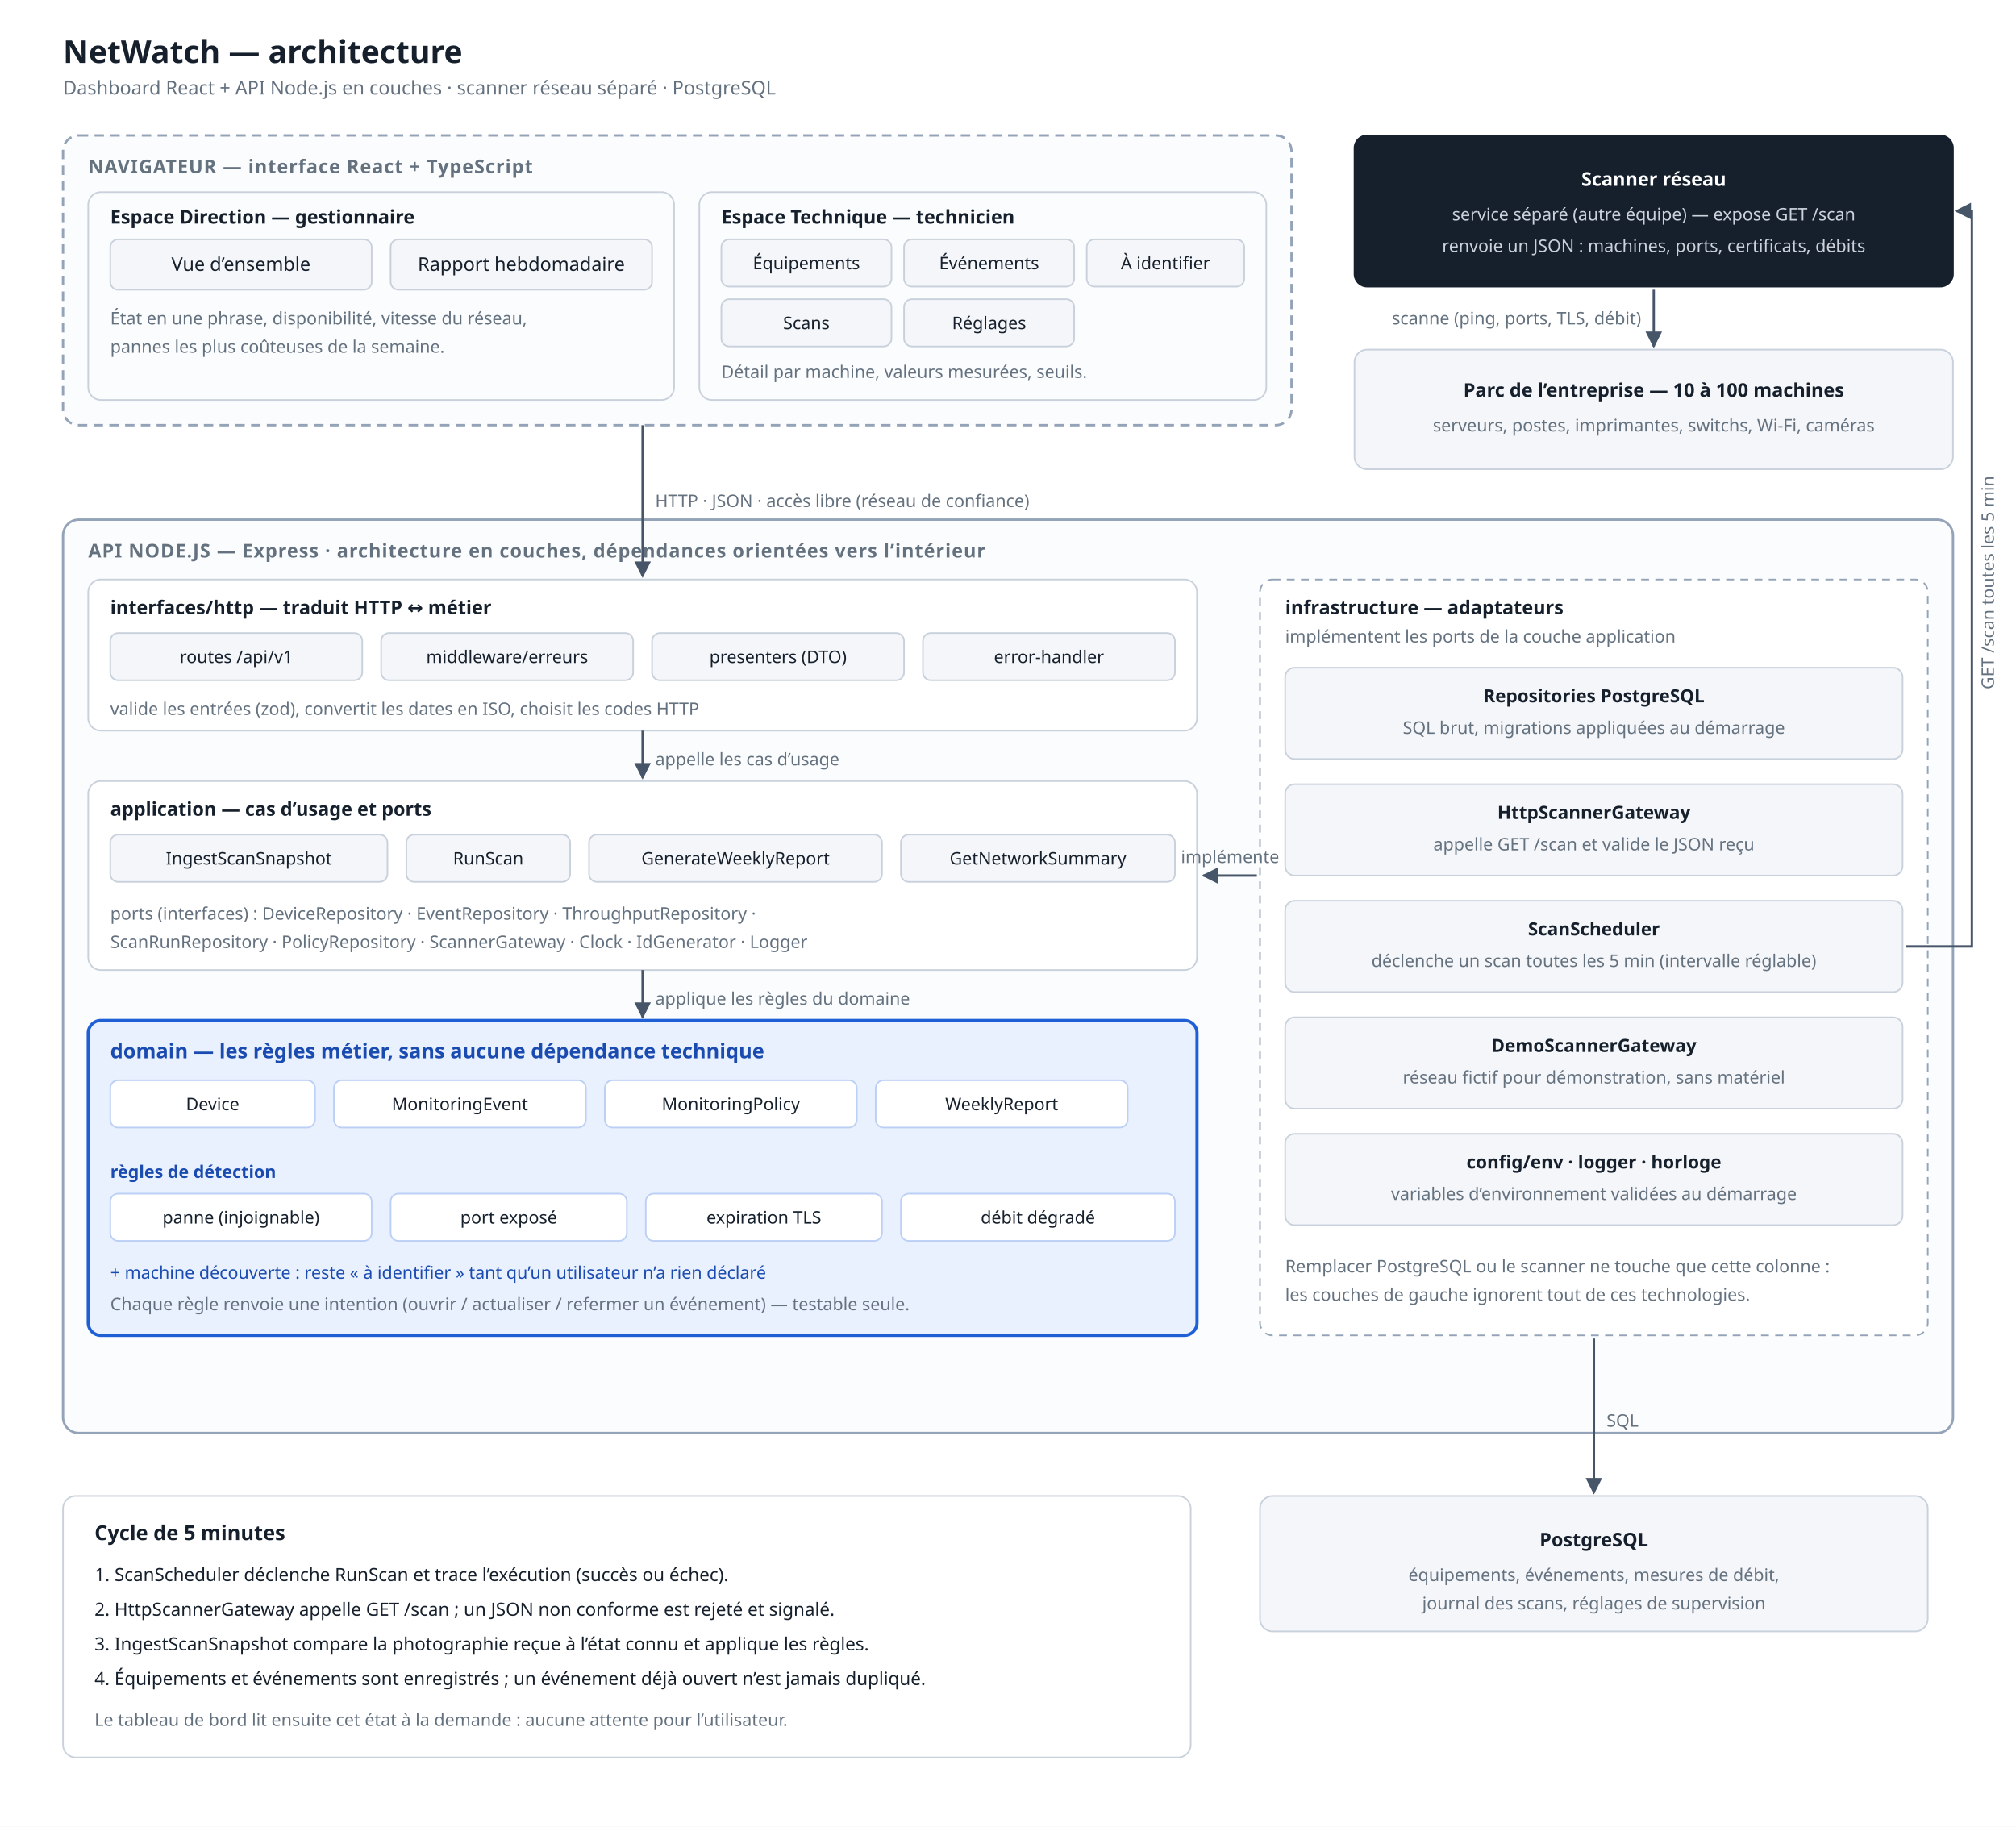
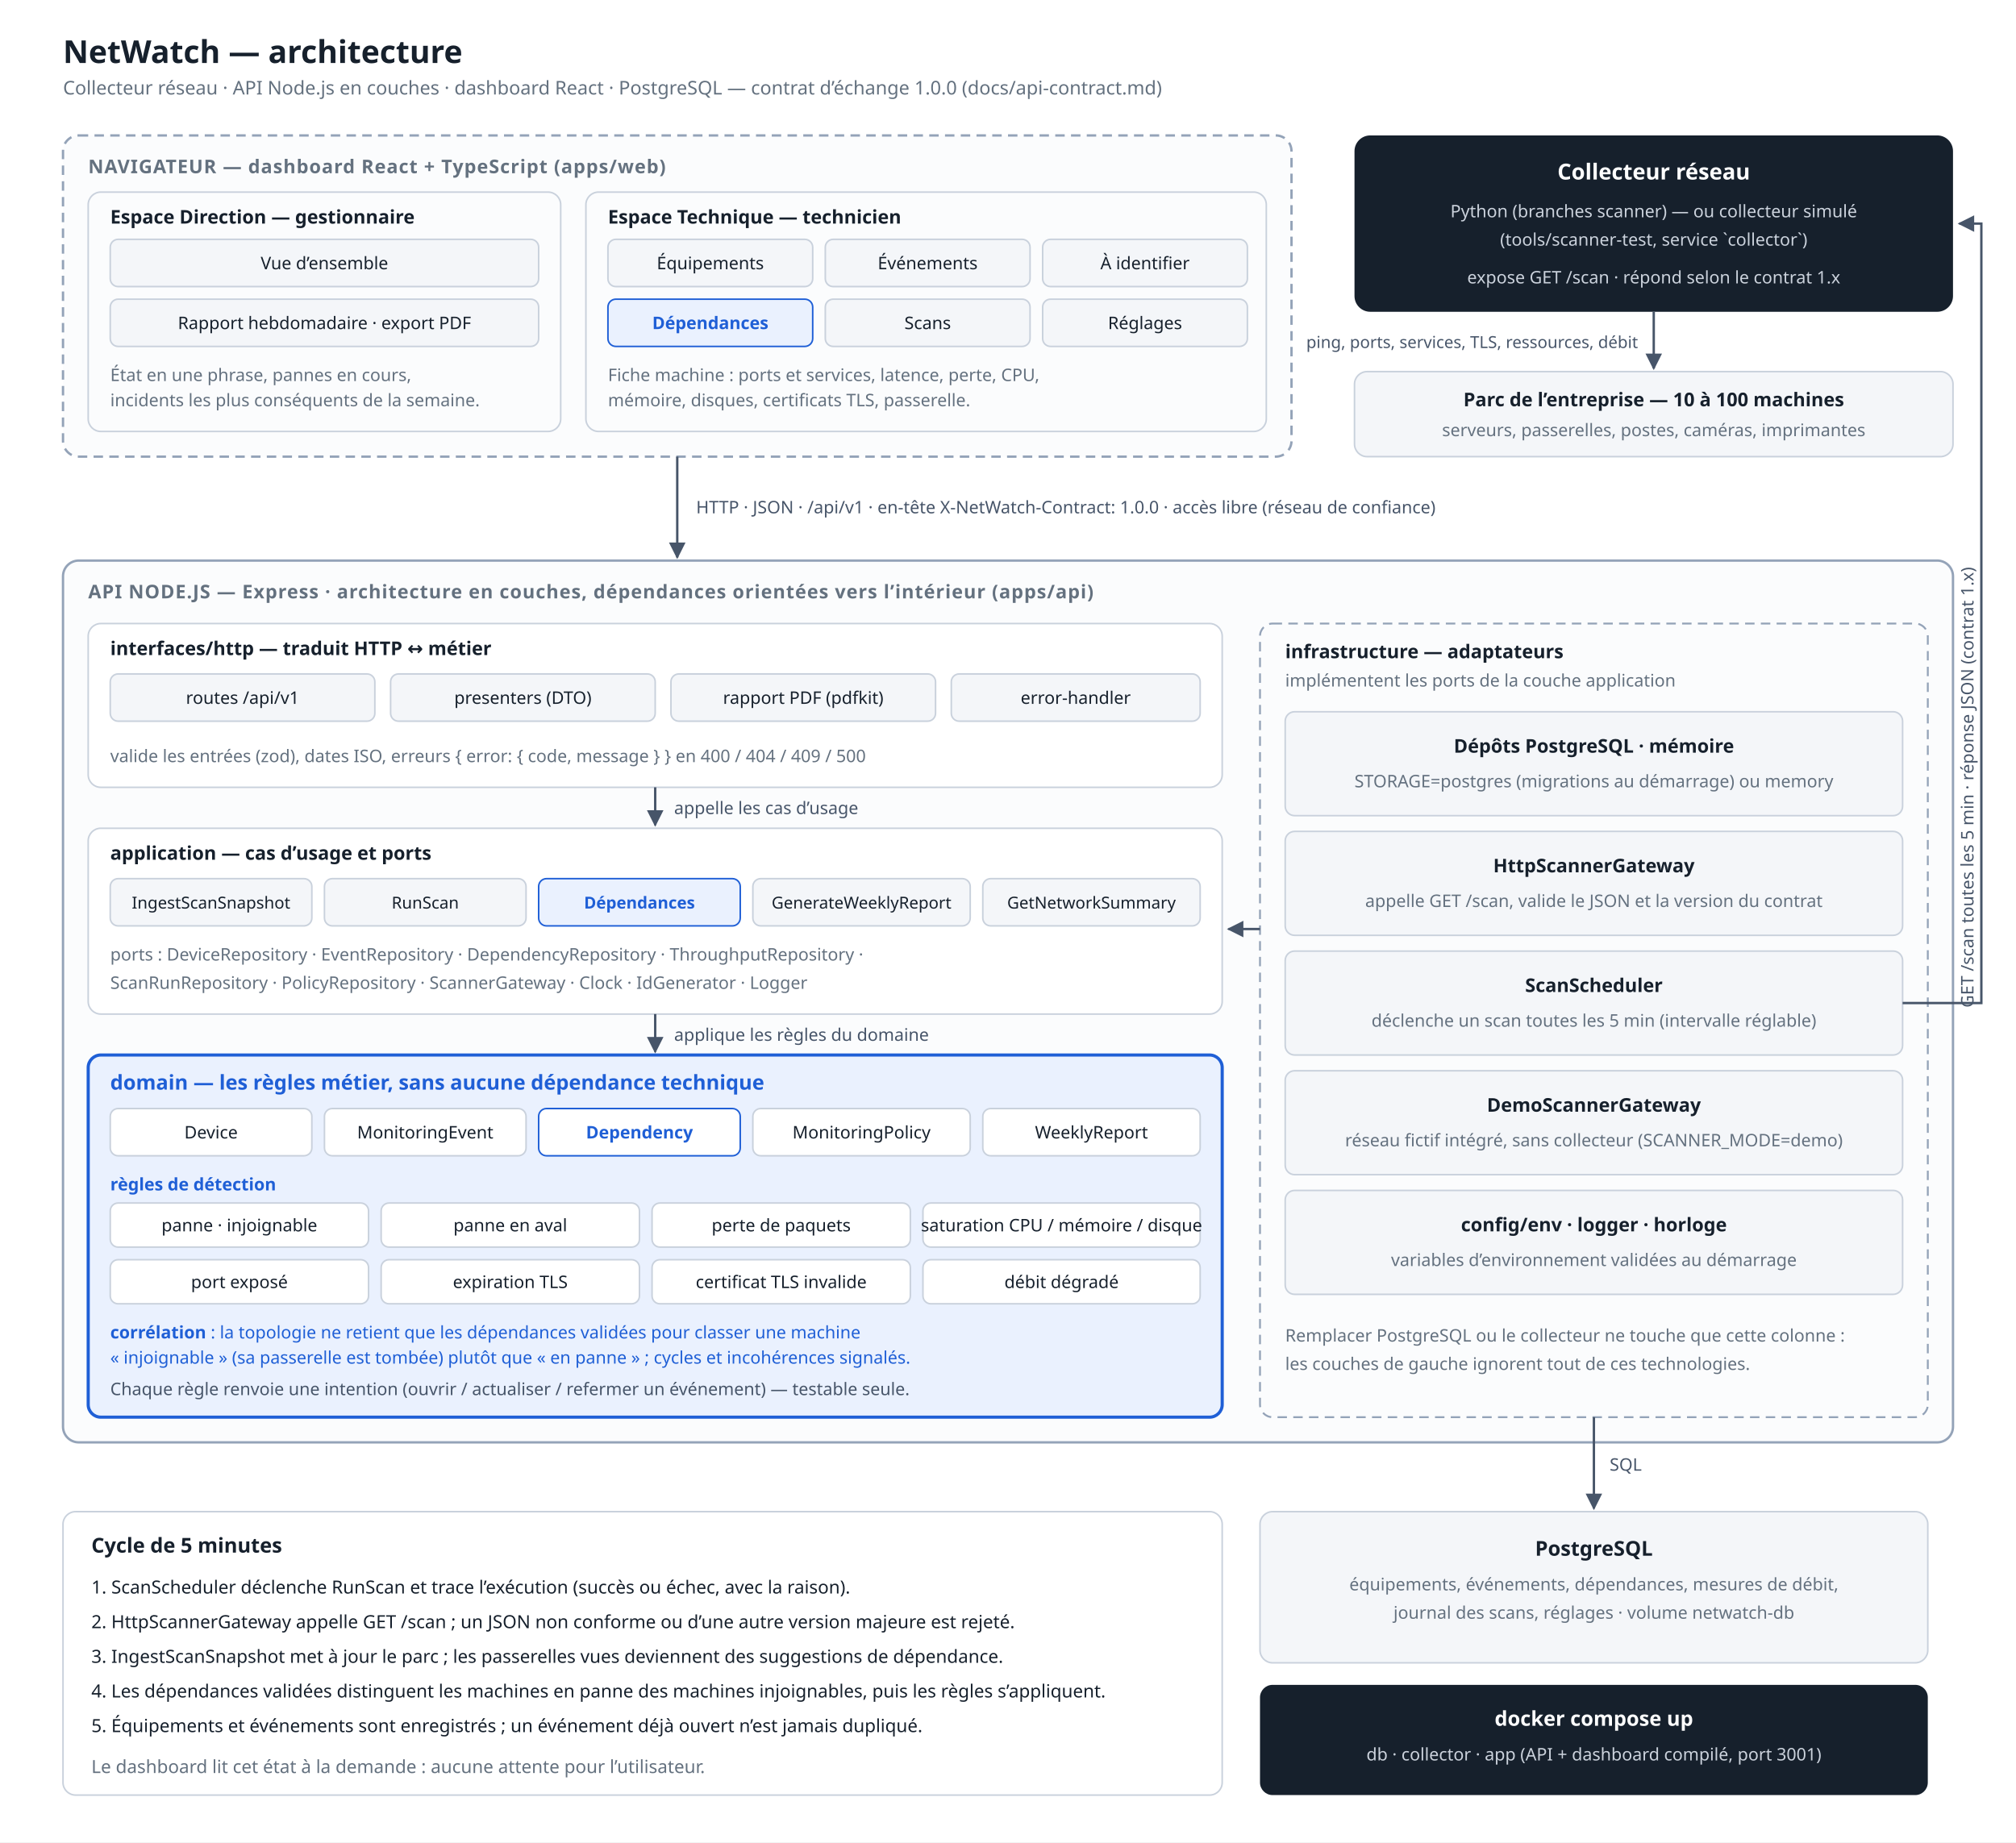
- <svg xmlns="http://www.w3.org/2000/svg" viewBox="0 0 1280 1160" width="1280" height="1160" role="img" aria-label="Architecture de NetWatch : l'interface React appelle l'API Node.js, dont les couches interfaces, application et domaine ne dépendent d'aucune technologie ; les adaptateurs d'infrastructure implémentent les ports, interrogent le scanner toutes les cinq minutes et écrivent dans PostgreSQL." font-family="Segoe UI, system-ui, sans-serif">
+ <svg xmlns="http://www.w3.org/2000/svg" viewBox="0 0 1280 1170" width="1280" height="1170" role="img" aria-label="Architecture de NetWatch : le dashboard React appelle l'API Node.js en REST ; l'API interroge le collecteur réseau toutes les cinq minutes, applique les règles du domaine et la corrélation par les dépendances validées, et enregistre l'état dans PostgreSQL. Les trois services sont lancés par docker compose." font-family="Segoe UI, system-ui, sans-serif">
  <defs>
    <marker id="arrow" viewBox="0 0 10 10" refX="9" refY="5" markerWidth="7" markerHeight="7" orient="auto-start-reverse">
      <path d="M0,0 L10,5 L0,10 z" fill="#475569" />
    </marker>
-     <marker id="arrow-blue" viewBox="0 0 10 10" refX="9" refY="5" markerWidth="7" markerHeight="7" orient="auto-start-reverse">
-       <path d="M0,0 L10,5 L0,10 z" fill="#1f5fd6" />
-     </marker>
  </defs>
-   <rect width="1280" height="1160" fill="#ffffff" />
+   <rect width="1280" height="1170" fill="#ffffff" />
  <text x="40" y="40" font-size="20" font-weight="700" fill="#16202c">NetWatch — architecture</text>
-   <text x="40" y="60" font-size="12" fill="#64717f">Dashboard React + API Node.js en couches · scanner réseau séparé · PostgreSQL</text>
+   <text x="40" y="60" font-size="12" fill="#64717f">Collecteur réseau · API Node.js en couches · dashboard React · PostgreSQL — contrat d’échange 1.0.0 (docs/api-contract.md)</text>
  <g font-size="12" fill="#16202c" text-anchor="middle">
-     <rect x="40" y="86" width="780" height="184" rx="10" fill="#fbfcfd" stroke="#94a3b8" stroke-width="1.5" stroke-dasharray="6 4" />
-     <text x="56" y="110" text-anchor="start" font-size="12" font-weight="700" fill="#64717f" letter-spacing="0.5">NAVIGATEUR — interface React + TypeScript</text>
-     <rect x="56" y="122" width="372" height="132" rx="8" fill="none" stroke="#c9d1dc" />
+     <rect x="40" y="86" width="780" height="204" rx="10" fill="#fbfcfd" stroke="#94a3b8" stroke-width="1.5" stroke-dasharray="6 4" />
+     <text x="56" y="110" text-anchor="start" font-size="12" font-weight="700" fill="#64717f" letter-spacing="0.5">NAVIGATEUR — dashboard React + TypeScript (apps/web)</text>
+     <rect x="56" y="122" width="300" height="152" rx="8" fill="none" stroke="#c9d1dc" />
    <text x="70" y="142" text-anchor="start" font-weight="700">Espace Direction — gestionnaire</text>
-     <rect x="70" y="152" width="166" height="32" rx="5" fill="#f4f6f9" stroke="#c9d1dc" />
-     <text x="153" y="172">Vue d’ensemble</text>
-     <rect x="248" y="152" width="166" height="32" rx="5" fill="#f4f6f9" stroke="#c9d1dc" />
-     <text x="331" y="172">Rapport hebdomadaire</text>
-     <text x="70" y="206" text-anchor="start" font-size="11" fill="#64717f">État en une phrase, disponibilité, vitesse du réseau,</text>
-     <text x="70" y="224" text-anchor="start" font-size="11" fill="#64717f">pannes les plus coûteuses de la semaine.</text>
-     <rect x="444" y="122" width="360" height="132" rx="8" fill="none" stroke="#c9d1dc" />
-     <text x="458" y="142" text-anchor="start" font-weight="700">Espace Technique — technicien</text>
-     <rect x="458" y="152" width="108" height="30" rx="5" fill="#f4f6f9" stroke="#c9d1dc" />
-     <text x="512" y="171" font-size="11">Équipements</text>
-     <rect x="574" y="152" width="108" height="30" rx="5" fill="#f4f6f9" stroke="#c9d1dc" />
-     <text x="628" y="171" font-size="11">Événements</text>
-     <rect x="690" y="152" width="100" height="30" rx="5" fill="#f4f6f9" stroke="#c9d1dc" />
-     <text x="740" y="171" font-size="11">À identifier</text>
-     <rect x="458" y="190" width="108" height="30" rx="5" fill="#f4f6f9" stroke="#c9d1dc" />
-     <text x="512" y="209" font-size="11">Scans</text>
-     <rect x="574" y="190" width="108" height="30" rx="5" fill="#f4f6f9" stroke="#c9d1dc" />
-     <text x="628" y="209" font-size="11">Réglages</text>
-     <text x="458" y="240" text-anchor="start" font-size="11" fill="#64717f">Détail par machine, valeurs mesurées, seuils.</text>
-     <rect x="860" y="86" width="380" height="96" rx="8" fill="#16202c" stroke="#16202c" />
-     <text x="1050" y="118" font-weight="700" fill="#ffffff">Scanner réseau</text>
-     <text x="1050" y="140" font-size="11" fill="#cbd2dc">service séparé (autre équipe) — expose GET /scan</text>
-     <text x="1050" y="160" font-size="11" fill="#cbd2dc">renvoie un JSON : machines, ports, certificats, débits</text>
-     <rect x="860" y="222" width="380" height="76" rx="8" fill="#f4f6f9" stroke="#c9d1dc" />
-     <text x="1050" y="252" font-weight="700">Parc de l’entreprise — 10 à 100 machines</text>
-     <text x="1050" y="274" font-size="11" fill="#64717f">serveurs, postes, imprimantes, switchs, Wi-Fi, caméras</text>
-     <rect x="40" y="330" width="1200" height="580" rx="10" fill="#fbfcfd" stroke="#94a3b8" stroke-width="1.5" />
-     <text x="56" y="354" text-anchor="start" font-size="12" font-weight="700" fill="#64717f" letter-spacing="0.5">API NODE.JS — Express · architecture en couches, dépendances orientées vers l’intérieur</text>
-     <rect x="56" y="368" width="704" height="96" rx="8" fill="#ffffff" stroke="#c9d1dc" />
-     <text x="70" y="390" text-anchor="start" font-weight="700">interfaces/http — traduit HTTP ↔ métier</text>
-     <rect x="70" y="402" width="160" height="30" rx="5" fill="#f4f6f9" stroke="#c9d1dc" />
-     <text x="150" y="421" font-size="11">routes /api/v1</text>
-     <rect x="242" y="402" width="160" height="30" rx="5" fill="#f4f6f9" stroke="#c9d1dc" />
-     <text x="322" y="421" font-size="11">middleware/erreurs</text>
-     <rect x="414" y="402" width="160" height="30" rx="5" fill="#f4f6f9" stroke="#c9d1dc" />
-     <text x="494" y="421" font-size="11">presenters (DTO)</text>
-     <rect x="586" y="402" width="160" height="30" rx="5" fill="#f4f6f9" stroke="#c9d1dc" />
-     <text x="666" y="421" font-size="11">error-handler</text>
-     <text x="70" y="454" text-anchor="start" font-size="11" fill="#64717f">valide les entrées (zod), convertit les dates en ISO, choisit les codes HTTP</text>
-     <rect x="56" y="496" width="704" height="120" rx="8" fill="#ffffff" stroke="#c9d1dc" />
-     <text x="70" y="518" text-anchor="start" font-weight="700">application — cas d’usage et ports</text>
-     <rect x="70" y="530" width="176" height="30" rx="5" fill="#f4f6f9" stroke="#c9d1dc" />
-     <text x="158" y="549" font-size="11">IngestScanSnapshot</text>
-     <rect x="258" y="530" width="104" height="30" rx="5" fill="#f4f6f9" stroke="#c9d1dc" />
-     <text x="310" y="549" font-size="11">RunScan</text>
-     <rect x="374" y="530" width="186" height="30" rx="5" fill="#f4f6f9" stroke="#c9d1dc" />
-     <text x="467" y="549" font-size="11">GenerateWeeklyReport</text>
-     <rect x="572" y="530" width="174" height="30" rx="5" fill="#f4f6f9" stroke="#c9d1dc" />
-     <text x="659" y="549" font-size="11">GetNetworkSummary</text>
-     <text x="70" y="584" text-anchor="start" font-size="11" fill="#64717f">ports (interfaces) : DeviceRepository · EventRepository · ThroughputRepository ·</text>
-     <text x="70" y="602" text-anchor="start" font-size="11" fill="#64717f">ScanRunRepository · PolicyRepository · ScannerGateway · Clock · IdGenerator · Logger</text>
-     <rect x="56" y="648" width="704" height="200" rx="8" fill="#eaf1fe" stroke="#1f5fd6" stroke-width="2" />
-     <text x="70" y="672" text-anchor="start" font-size="13" font-weight="700" fill="#1a4bb0">domain — les règles métier, sans aucune dépendance technique</text>
-     <rect x="70" y="686" width="130" height="30" rx="5" fill="#ffffff" stroke="#bcd0f5" />
-     <text x="135" y="705" font-size="11">Device</text>
-     <rect x="212" y="686" width="160" height="30" rx="5" fill="#ffffff" stroke="#bcd0f5" />
-     <text x="292" y="705" font-size="11">MonitoringEvent</text>
-     <rect x="384" y="686" width="160" height="30" rx="5" fill="#ffffff" stroke="#bcd0f5" />
-     <text x="464" y="705" font-size="11">MonitoringPolicy</text>
-     <rect x="556" y="686" width="160" height="30" rx="5" fill="#ffffff" stroke="#bcd0f5" />
-     <text x="636" y="705" font-size="11">WeeklyReport</text>
-     <text x="70" y="748" text-anchor="start" font-size="11" fill="#1a4bb0" font-weight="700">règles de détection</text>
-     <rect x="70" y="758" width="166" height="30" rx="5" fill="#ffffff" stroke="#bcd0f5" />
-     <text x="153" y="777" font-size="11">panne (injoignable)</text>
-     <rect x="248" y="758" width="150" height="30" rx="5" fill="#ffffff" stroke="#bcd0f5" />
-     <text x="323" y="777" font-size="11">port exposé</text>
-     <rect x="410" y="758" width="150" height="30" rx="5" fill="#ffffff" stroke="#bcd0f5" />
-     <text x="485" y="777" font-size="11">expiration TLS</text>
-     <rect x="572" y="758" width="174" height="30" rx="5" fill="#ffffff" stroke="#bcd0f5" />
-     <text x="659" y="777" font-size="11">débit dégradé</text>
-     <text x="70" y="812" text-anchor="start" font-size="11" fill="#1a4bb0">+ machine découverte : reste « à identifier » tant qu’un utilisateur n’a rien déclaré</text>
-     <text x="70" y="832" text-anchor="start" font-size="11" fill="#64717f">Chaque règle renvoie une intention (ouvrir / actualiser / refermer un événement) — testable seule.</text>
-     <rect x="800" y="368" width="424" height="480" rx="8" fill="#ffffff" stroke="#94a3b8" stroke-dasharray="5 4" />
-     <text x="816" y="390" text-anchor="start" font-weight="700">infrastructure — adaptateurs</text>
-     <text x="816" y="408" text-anchor="start" font-size="11" fill="#64717f">implémentent les ports de la couche application</text>
-     <rect x="816" y="424" width="392" height="58" rx="6" fill="#f4f6f9" stroke="#c9d1dc" />
-     <text x="1012" y="446" font-size="11.5" font-weight="700">Repositories PostgreSQL</text>
-     <text x="1012" y="466" font-size="11" fill="#64717f">SQL brut, migrations appliquées au démarrage</text>
-     <rect x="816" y="498" width="392" height="58" rx="6" fill="#f4f6f9" stroke="#c9d1dc" />
-     <text x="1012" y="520" font-size="11.5" font-weight="700">HttpScannerGateway</text>
-     <text x="1012" y="540" font-size="11" fill="#64717f">appelle GET /scan et valide le JSON reçu</text>
-     <rect x="816" y="572" width="392" height="58" rx="6" fill="#f4f6f9" stroke="#c9d1dc" />
-     <text x="1012" y="594" font-size="11.5" font-weight="700">ScanScheduler</text>
-     <text x="1012" y="614" font-size="11" fill="#64717f">déclenche un scan toutes les 5 min (intervalle réglable)</text>
-     <rect x="816" y="646" width="392" height="58" rx="6" fill="#f4f6f9" stroke="#c9d1dc" />
-     <text x="1012" y="668" font-size="11.5" font-weight="700">DemoScannerGateway</text>
-     <text x="1012" y="688" font-size="11" fill="#64717f">réseau fictif pour démonstration, sans matériel</text>
-     <rect x="816" y="720" width="392" height="58" rx="6" fill="#f4f6f9" stroke="#c9d1dc" />
-     <text x="1012" y="742" font-size="11.5" font-weight="700">config/env · logger · horloge</text>
-     <text x="1012" y="762" font-size="11" fill="#64717f">variables d’environnement validées au démarrage</text>
-     <text x="816" y="808" text-anchor="start" font-size="11" fill="#64717f">Remplacer PostgreSQL ou le scanner ne touche que cette colonne :</text>
-     <text x="816" y="826" text-anchor="start" font-size="11" fill="#64717f">les couches de gauche ignorent tout de ces technologies.</text>
-     <rect x="800" y="950" width="424" height="86" rx="8" fill="#f4f6f9" stroke="#c9d1dc" />
-     <text x="1012" y="982" font-weight="700">PostgreSQL</text>
-     <text x="1012" y="1004" font-size="11" fill="#64717f">équipements, événements, mesures de débit,</text>
-     <text x="1012" y="1022" font-size="11" fill="#64717f">journal des scans, réglages de supervision</text>
-     <rect x="40" y="950" width="716" height="166" rx="8" fill="#ffffff" stroke="#c9d1dc" />
-     <text x="60" y="978" text-anchor="start" font-size="13" font-weight="700">Cycle de 5 minutes</text>
-     <text x="60" y="1004" text-anchor="start" font-size="11.5">1. ScanScheduler déclenche RunScan et trace l’exécution (succès ou échec).</text>
-     <text x="60" y="1026" text-anchor="start" font-size="11.5">2. HttpScannerGateway appelle GET /scan ; un JSON non conforme est rejeté et signalé.</text>
-     <text x="60" y="1048" text-anchor="start" font-size="11.5">3. IngestScanSnapshot compare la photographie reçue à l’état connu et applique les règles.</text>
-     <text x="60" y="1070" text-anchor="start" font-size="11.5">4. Équipements et événements sont enregistrés ; un événement déjà ouvert n’est jamais dupliqué.</text>
-     <text x="60" y="1096" text-anchor="start" font-size="11" fill="#64717f">Le tableau de bord lit ensuite cet état à la demande : aucune attente pour l’utilisateur.</text>
-   </g>
-   <g stroke="#475569" stroke-width="1.5" fill="none" marker-end="url(#arrow)">
-     <line x1="1050" y1="184" x2="1050" y2="220" />
-     <line x1="408" y1="270" x2="408" y2="366" />
-     <line x1="408" y1="464" x2="408" y2="494" />
-     <line x1="408" y1="616" x2="408" y2="646" />
-     <line x1="798" y1="556" x2="764" y2="556" />
-     <line x1="1012" y1="850" x2="1012" y2="948" />
-     <polyline points="1210,601 1252,601 1252,134 1242,134" />
-   </g>
-   <g font-size="11" fill="#64717f">
-     <text x="1042" y="206" text-anchor="end">scanne (ping, ports, TLS, débit)</text>
-     <text x="416" y="322">HTTP · JSON · accès libre (réseau de confiance)</text>
-     <text x="416" y="486">appelle les cas d’usage</text>
-     <text x="416" y="638">applique les règles du domaine</text>
-     <text x="781" y="548" text-anchor="middle">implémente</text>
-     <text x="1020" y="906">SQL</text>
-     <text x="1266" y="370" text-anchor="middle" transform="rotate(-90 1266 370)">GET /scan toutes les 5 min</text>
+     <rect x="70" y="152" width="272" height="30" rx="5" fill="#f4f6f9" stroke="#c9d1dc" />
+     <text x="206" y="171" font-size="11">Vue d’ensemble</text>
+     <rect x="70" y="190" width="272" height="30" rx="5" fill="#f4f6f9" stroke="#c9d1dc" />
+     <text x="206" y="209" font-size="11">Rapport hebdomadaire · export PDF</text>
+     <text x="70" y="242" text-anchor="start" font-size="11" fill="#64717f">État en une phrase, pannes en cours,</text>
+     <text x="70" y="258" text-anchor="start" font-size="11" fill="#64717f">incidents les plus conséquents de la semaine.</text>
+     <rect x="372" y="122" width="432" height="152" rx="8" fill="none" stroke="#c9d1dc" />
+     <text x="386" y="142" text-anchor="start" font-weight="700">Espace Technique — technicien</text>
+     <rect x="386" y="152" width="130" height="30" rx="5" fill="#f4f6f9" stroke="#c9d1dc" />
+     <text x="451" y="171" font-size="11">Équipements</text>
+     <rect x="524" y="152" width="130" height="30" rx="5" fill="#f4f6f9" stroke="#c9d1dc" />
+     <text x="589" y="171" font-size="11">Événements</text>
+     <rect x="662" y="152" width="130" height="30" rx="5" fill="#f4f6f9" stroke="#c9d1dc" />
+     <text x="727" y="171" font-size="11">À identifier</text>
+     <rect x="386" y="190" width="130" height="30" rx="5" fill="#eaf1fe" stroke="#1f5fd6" />
+     <text x="451" y="209" font-size="11" fill="#1f5fd6" font-weight="600">Dépendances</text>
+     <rect x="524" y="190" width="130" height="30" rx="5" fill="#f4f6f9" stroke="#c9d1dc" />
+     <text x="589" y="209" font-size="11">Scans</text>
+     <rect x="662" y="190" width="130" height="30" rx="5" fill="#f4f6f9" stroke="#c9d1dc" />
+     <text x="727" y="209" font-size="11">Réglages</text>
+     <text x="386" y="242" text-anchor="start" font-size="11" fill="#64717f">Fiche machine : ports et services, latence, perte, CPU,</text>
+     <text x="386" y="258" text-anchor="start" font-size="11" fill="#64717f">mémoire, disques, certificats TLS, passerelle.</text>
+     <rect x="860" y="86" width="380" height="112" rx="10" fill="#16202c" />
+     <text x="1050" y="114" font-size="14" font-weight="700" fill="#ffffff">Collecteur réseau</text>
+     <text x="1050" y="138" font-size="11" fill="#cbd2dc">Python (branches scanner) — ou collecteur simulé</text>
+     <text x="1050" y="156" font-size="11" fill="#cbd2dc">(tools/scanner-test, service `collector`)</text>
+     <text x="1050" y="180" font-size="11" fill="#cbd2dc">expose GET /scan · répond selon le contrat 1.x</text>
+     <line x1="1050" y1="198" x2="1050" y2="234" stroke="#475569" stroke-width="1.5" marker-end="url(#arrow)" />
+     <text x="1040" y="221" text-anchor="end" font-size="10.5" fill="#475569">ping, ports, services, TLS, ressources, débit</text>
+     <rect x="860" y="236" width="380" height="54" rx="8" fill="#f4f6f9" stroke="#c9d1dc" />
+     <text x="1050" y="258" font-weight="700">Parc de l’entreprise — 10 à 100 machines</text>
+     <text x="1050" y="277" font-size="11" fill="#64717f">serveurs, passerelles, postes, caméras, imprimantes</text>
+     <line x1="430" y1="290" x2="430" y2="354" stroke="#475569" stroke-width="1.5" marker-end="url(#arrow)" />
+     <text x="442" y="326" text-anchor="start" font-size="11" fill="#475569">HTTP · JSON · /api/v1 · en-tête X-NetWatch-Contract: 1.0.0 · accès libre (réseau de confiance)</text>
+     <rect x="40" y="356" width="1200" height="560" rx="10" fill="#fbfcfd" stroke="#94a3b8" stroke-width="1.5" />
+     <text x="56" y="380" text-anchor="start" font-size="12" font-weight="700" fill="#64717f" letter-spacing="0.5">API NODE.JS — Express · architecture en couches, dépendances orientées vers l’intérieur (apps/api)</text>
+     <rect x="56" y="396" width="720" height="104" rx="8" fill="#ffffff" stroke="#c9d1dc" />
+     <text x="70" y="416" text-anchor="start" font-weight="700">interfaces/http — traduit HTTP ↔ métier</text>
+     <rect x="70" y="428" width="168" height="30" rx="5" fill="#f4f6f9" stroke="#c9d1dc" />
+     <text x="154" y="447" font-size="11">routes /api/v1</text>
+     <rect x="248" y="428" width="168" height="30" rx="5" fill="#f4f6f9" stroke="#c9d1dc" />
+     <text x="332" y="447" font-size="11">presenters (DTO)</text>
+     <rect x="426" y="428" width="168" height="30" rx="5" fill="#f4f6f9" stroke="#c9d1dc" />
+     <text x="510" y="447" font-size="11">rapport PDF (pdfkit)</text>
+     <rect x="604" y="428" width="158" height="30" rx="5" fill="#f4f6f9" stroke="#c9d1dc" />
+     <text x="683" y="447" font-size="11">error-handler</text>
+     <text x="70" y="484" text-anchor="start" font-size="11" fill="#64717f">valide les entrées (zod), dates ISO, erreurs { error: { code, message } } en 400 / 404 / 409 / 500</text>
+     <line x1="416" y1="500" x2="416" y2="524" stroke="#475569" stroke-width="1.5" marker-end="url(#arrow)" />
+     <text x="428" y="517" text-anchor="start" font-size="11" fill="#475569">appelle les cas d’usage</text>
+     <rect x="56" y="526" width="720" height="118" rx="8" fill="#ffffff" stroke="#c9d1dc" />
+     <text x="70" y="546" text-anchor="start" font-weight="700">application — cas d’usage et ports</text>
+     <rect x="70" y="558" width="128" height="30" rx="5" fill="#f4f6f9" stroke="#c9d1dc" />
+     <text x="134" y="577" font-size="10.5">IngestScanSnapshot</text>
+     <rect x="206" y="558" width="128" height="30" rx="5" fill="#f4f6f9" stroke="#c9d1dc" />
+     <text x="270" y="577" font-size="10.5">RunScan</text>
+     <rect x="342" y="558" width="128" height="30" rx="5" fill="#eaf1fe" stroke="#1f5fd6" />
+     <text x="406" y="577" font-size="10.5" fill="#1f5fd6" font-weight="600">Dépendances</text>
+     <rect x="478" y="558" width="138" height="30" rx="5" fill="#f4f6f9" stroke="#c9d1dc" />
+     <text x="547" y="577" font-size="10.5">GenerateWeeklyReport</text>
+     <rect x="624" y="558" width="138" height="30" rx="5" fill="#f4f6f9" stroke="#c9d1dc" />
+     <text x="693" y="577" font-size="10.5">GetNetworkSummary</text>
+     <text x="70" y="610" text-anchor="start" font-size="11" fill="#64717f">ports : DeviceRepository · EventRepository · DependencyRepository · ThroughputRepository ·</text>
+     <text x="70" y="628" text-anchor="start" font-size="11" fill="#64717f">ScanRunRepository · PolicyRepository · ScannerGateway · Clock · IdGenerator · Logger</text>
+     <line x1="416" y1="644" x2="416" y2="668" stroke="#475569" stroke-width="1.5" marker-end="url(#arrow)" />
+     <text x="428" y="661" text-anchor="start" font-size="11" fill="#475569">applique les règles du domaine</text>
+     <rect x="56" y="670" width="720" height="230" rx="8" fill="#eaf1fe" stroke="#1f5fd6" stroke-width="2" />
+     <text x="70" y="692" text-anchor="start" font-size="13" font-weight="700" fill="#1f5fd6">domain — les règles métier, sans aucune dépendance technique</text>
+     <rect x="70" y="704" width="128" height="30" rx="5" fill="#ffffff" stroke="#c9d1dc" />
+     <text x="134" y="723" font-size="11">Device</text>
+     <rect x="206" y="704" width="128" height="30" rx="5" fill="#ffffff" stroke="#c9d1dc" />
+     <text x="270" y="723" font-size="11">MonitoringEvent</text>
+     <rect x="342" y="704" width="128" height="30" rx="5" fill="#ffffff" stroke="#1f5fd6" />
+     <text x="406" y="723" font-size="11" fill="#1f5fd6" font-weight="600">Dependency</text>
+     <rect x="478" y="704" width="138" height="30" rx="5" fill="#ffffff" stroke="#c9d1dc" />
+     <text x="547" y="723" font-size="11">MonitoringPolicy</text>
+     <rect x="624" y="704" width="138" height="30" rx="5" fill="#ffffff" stroke="#c9d1dc" />
+     <text x="693" y="723" font-size="11">WeeklyReport</text>
+     <text x="70" y="756" text-anchor="start" font-size="11" font-weight="700" fill="#1f5fd6">règles de détection</text>
+     <rect x="70" y="764" width="164" height="28" rx="5" fill="#ffffff" stroke="#c9d1dc" />
+     <text x="152" y="782" font-size="11">panne · injoignable</text>
+     <rect x="242" y="764" width="164" height="28" rx="5" fill="#ffffff" stroke="#c9d1dc" />
+     <text x="324" y="782" font-size="11">panne en aval</text>
+     <rect x="414" y="764" width="164" height="28" rx="5" fill="#ffffff" stroke="#c9d1dc" />
+     <text x="496" y="782" font-size="11">perte de paquets</text>
+     <rect x="586" y="764" width="176" height="28" rx="5" fill="#ffffff" stroke="#c9d1dc" />
+     <text x="674" y="782" font-size="11">saturation CPU / mémoire / disque</text>
+     <rect x="70" y="800" width="164" height="28" rx="5" fill="#ffffff" stroke="#c9d1dc" />
+     <text x="152" y="818" font-size="11">port exposé</text>
+     <rect x="242" y="800" width="164" height="28" rx="5" fill="#ffffff" stroke="#c9d1dc" />
+     <text x="324" y="818" font-size="11">expiration TLS</text>
+     <rect x="414" y="800" width="164" height="28" rx="5" fill="#ffffff" stroke="#c9d1dc" />
+     <text x="496" y="818" font-size="11">certificat TLS invalide</text>
+     <rect x="586" y="800" width="176" height="28" rx="5" fill="#ffffff" stroke="#c9d1dc" />
+     <text x="674" y="818" font-size="11">débit dégradé</text>
+     <text x="70" y="850" text-anchor="start" font-size="11" fill="#1f5fd6">
+       <tspan font-weight="700">corrélation</tspan> : la topologie ne retient que les dépendances validées pour classer une machine</text>
+     <text x="70" y="866" text-anchor="start" font-size="11" fill="#1f5fd6">« injoignable » (sa passerelle est tombée) plutôt que « en panne » ; cycles et incohérences signalés.</text>
+     <text x="70" y="886" text-anchor="start" font-size="11" fill="#475569">Chaque règle renvoie une intention (ouvrir / actualiser / refermer un événement) — testable seule.</text>
+     <rect x="800" y="396" width="424" height="504" rx="8" fill="none" stroke="#94a3b8" stroke-width="1.2" stroke-dasharray="6 4" />
+     <text x="816" y="418" text-anchor="start" font-weight="700">infrastructure — adaptateurs</text>
+     <text x="816" y="436" text-anchor="start" font-size="11" fill="#64717f">implémentent les ports de la couche application</text>
+     <rect x="816" y="452" width="392" height="66" rx="6" fill="#f4f6f9" stroke="#c9d1dc" />
+     <text x="1012" y="478" font-weight="700">Dépôts PostgreSQL · mémoire</text>
+     <text x="1012" y="500" font-size="11" fill="#64717f">STORAGE=postgres (migrations au démarrage) ou memory</text>
+     <rect x="816" y="528" width="392" height="66" rx="6" fill="#f4f6f9" stroke="#c9d1dc" />
+     <text x="1012" y="554" font-weight="700">HttpScannerGateway</text>
+     <text x="1012" y="576" font-size="11" fill="#64717f">appelle GET /scan, valide le JSON et la version du contrat</text>
+     <rect x="816" y="604" width="392" height="66" rx="6" fill="#f4f6f9" stroke="#c9d1dc" />
+     <text x="1012" y="630" font-weight="700">ScanScheduler</text>
+     <text x="1012" y="652" font-size="11" fill="#64717f">déclenche un scan toutes les 5 min (intervalle réglable)</text>
+     <rect x="816" y="680" width="392" height="66" rx="6" fill="#f4f6f9" stroke="#c9d1dc" />
+     <text x="1012" y="706" font-weight="700">DemoScannerGateway</text>
+     <text x="1012" y="728" font-size="11" fill="#64717f">réseau fictif intégré, sans collecteur (SCANNER_MODE=demo)</text>
+     <rect x="816" y="756" width="392" height="66" rx="6" fill="#f4f6f9" stroke="#c9d1dc" />
+     <text x="1012" y="782" font-weight="700">config/env · logger · horloge</text>
+     <text x="1012" y="804" font-size="11" fill="#64717f">variables d’environnement validées au démarrage</text>
+     <text x="816" y="852" text-anchor="start" font-size="11" fill="#64717f">Remplacer PostgreSQL ou le collecteur ne touche que cette colonne :</text>
+     <text x="816" y="870" text-anchor="start" font-size="11" fill="#64717f">les couches de gauche ignorent tout de ces technologies.</text>
+     <line x1="800" y1="590" x2="780" y2="590" stroke="#475569" stroke-width="1.5" marker-end="url(#arrow)" />
+     <polyline points="1208,637 1258,637 1258,142 1244,142" fill="none" stroke="#475569" stroke-width="1.5" marker-end="url(#arrow)" />
+     <text x="1253" y="500" font-size="11" fill="#475569" transform="rotate(-90 1253 500)">GET /scan toutes les 5 min · réponse JSON (contrat 1.x)</text>
+     <line x1="1012" y1="900" x2="1012" y2="958" stroke="#475569" stroke-width="1.5" marker-end="url(#arrow)" />
+     <text x="1022" y="934" text-anchor="start" font-size="11" fill="#475569">SQL</text>
+     <rect x="800" y="960" width="424" height="96" rx="8" fill="#f4f6f9" stroke="#c9d1dc" />
+     <text x="1012" y="988" font-size="13" font-weight="700">PostgreSQL</text>
+     <text x="1012" y="1010" font-size="11" fill="#64717f">équipements, événements, dépendances, mesures de débit,</text>
+     <text x="1012" y="1028" font-size="11" fill="#64717f">journal des scans, réglages · volume netwatch-db</text>
+     <rect x="800" y="1070" width="424" height="70" rx="8" fill="#16202c" />
+     <text x="1012" y="1096" font-size="13" font-weight="700" fill="#ffffff">docker compose up</text>
+     <text x="1012" y="1118" font-size="11" fill="#cbd2dc">db · collector · app (API + dashboard compilé, port 3001)</text>
+     <rect x="40" y="960" width="736" height="180" rx="8" fill="#ffffff" stroke="#c9d1dc" />
+     <text x="58" y="986" text-anchor="start" font-size="13" font-weight="700">Cycle de 5 minutes</text>
+     <g text-anchor="start" font-size="11.5">
+       <text x="58" y="1012">1. ScanScheduler déclenche RunScan et trace l’exécution (succès ou échec, avec la raison).</text>
+       <text x="58" y="1034">2. HttpScannerGateway appelle GET /scan ; un JSON non conforme ou d’une autre version majeure est rejeté.</text>
+       <text x="58" y="1056">3. IngestScanSnapshot met à jour le parc ; les passerelles vues deviennent des suggestions de dépendance.</text>
+       <text x="58" y="1078">4. Les dépendances validées distinguent les machines en panne des machines injoignables, puis les règles s’appliquent.</text>
+       <text x="58" y="1100">5. Équipements et événements sont enregistrés ; un événement déjà ouvert n’est jamais dupliqué.</text>
+       <text x="58" y="1126" fill="#64717f">Le dashboard lit cet état à la demande : aucune attente pour l’utilisateur.</text>
+     </g>
  </g>
</svg>
